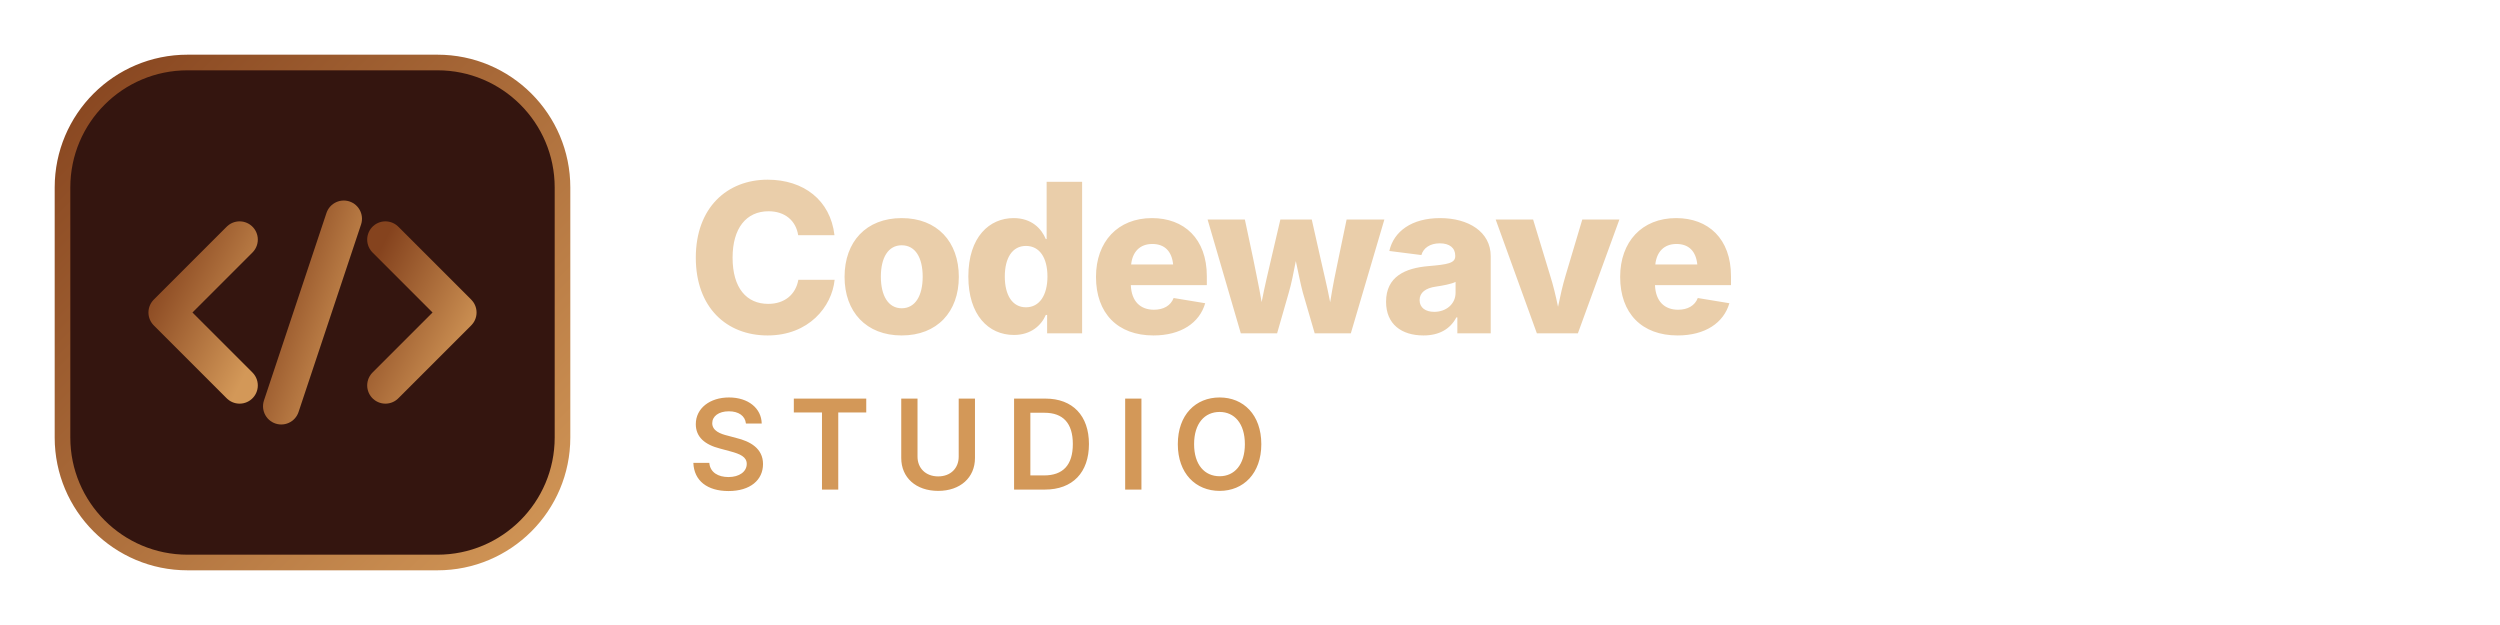
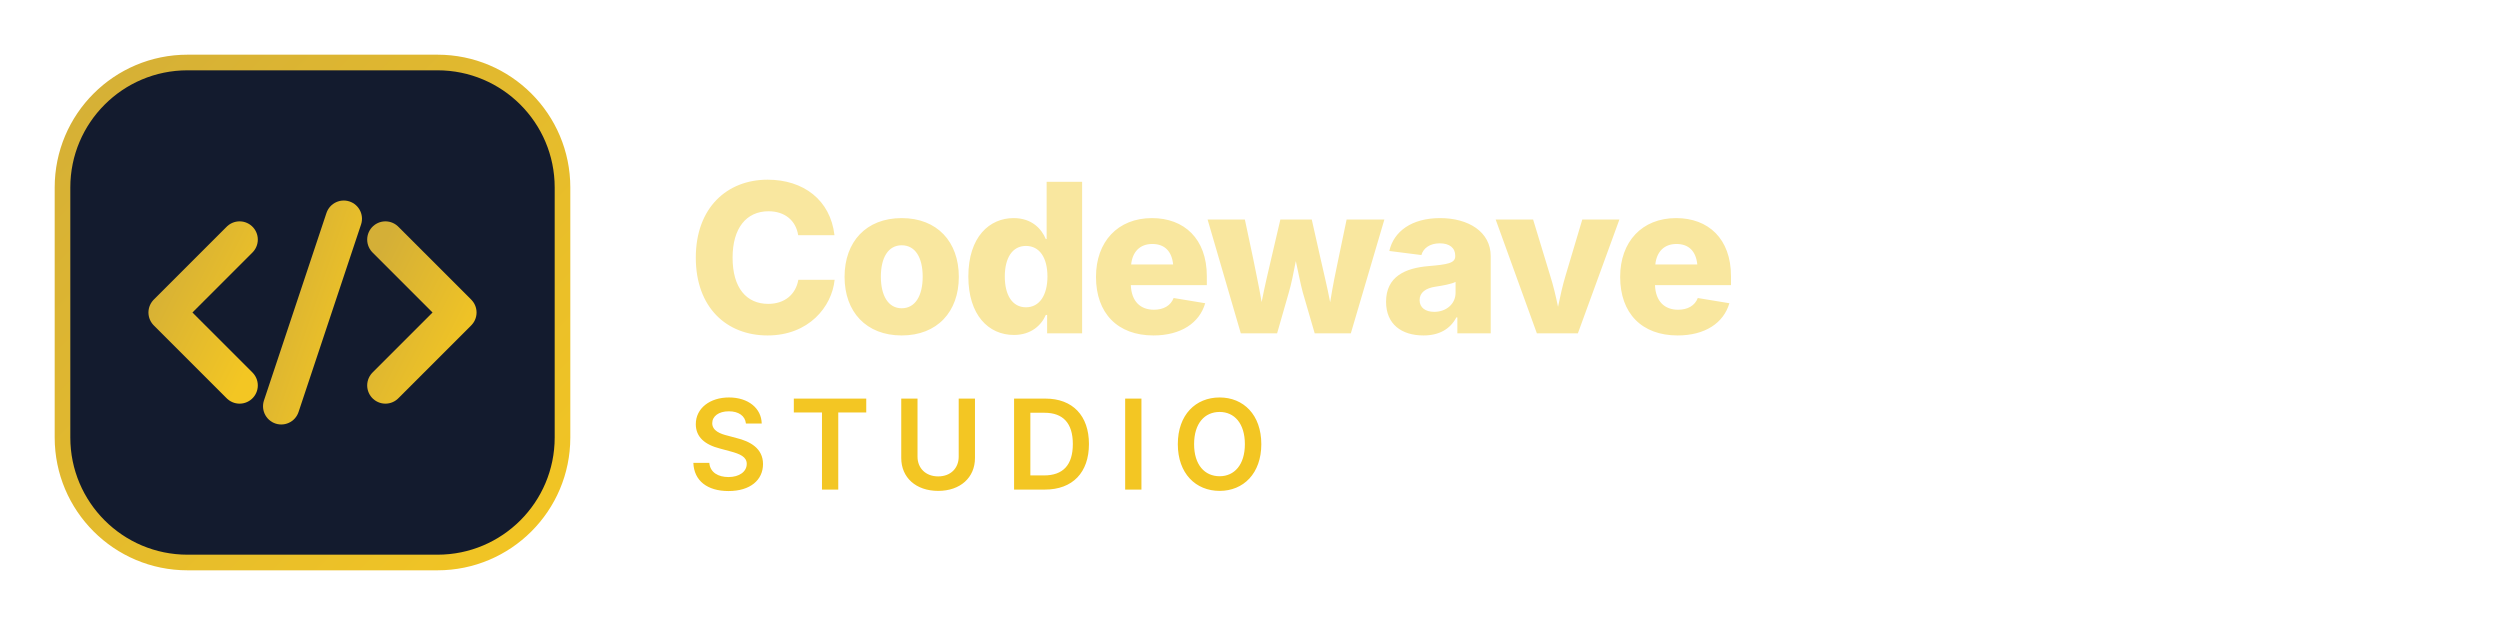
<svg xmlns="http://www.w3.org/2000/svg" viewBox="0 0 240 60" width="240" height="60">
  <defs>
    <linearGradient id="logo-grad" x1="0%" y1="0%" x2="100%" y2="100%">
-       <stop offset="0%" stop-color="#85431E" />
-       <stop offset="100%" stop-color="#D39858" />
+       <stop offset="0%" stop-color="#D4AF37" />
+       <stop offset="100%" stop-color="#F3C623" />
    </linearGradient>
  </defs>
  <g transform="translate(6, 6)">
-     <rect width="48" height="48" rx="12" fill="#34150F" stroke="url(#logo-grad)" stroke-width="1.5" />
+     <rect width="48" height="48" rx="12" fill="#131B2E" stroke="url(#logo-grad)" stroke-width="1.5" />
    <path d="M 17 17 L 10 24 L 17 31" fill="none" stroke="url(#logo-grad)" stroke-width="3.5" stroke-linecap="round" stroke-linejoin="round" />
    <path d="M 27 15 L 21 33" fill="none" stroke="url(#logo-grad)" stroke-width="3.5" stroke-linecap="round" />
    <path d="M 31 17 L 38 24 L 31 31" fill="none" stroke="url(#logo-grad)" stroke-width="3.5" stroke-linecap="round" stroke-linejoin="round" />
  </g>
-   <text x="66" y="32" font-family="system-ui, -apple-system, sans-serif" font-size="20" font-weight="800" fill="#EACEAA" letter-spacing="-0.5">Codewave</text>
-   <text x="66" y="47" font-family="system-ui, -apple-system, sans-serif" font-size="12" font-weight="600" fill="#D39858" letter-spacing="2">STUDIO</text>
+   <text x="66" y="32" font-family="system-ui, -apple-system, sans-serif" font-size="20" font-weight="800" fill="#F9E79F" letter-spacing="-0.5">Codewave</text>
+   <text x="66" y="47" font-family="system-ui, -apple-system, sans-serif" font-size="12" font-weight="600" fill="#F3C623" letter-spacing="2">STUDIO</text>
</svg>
